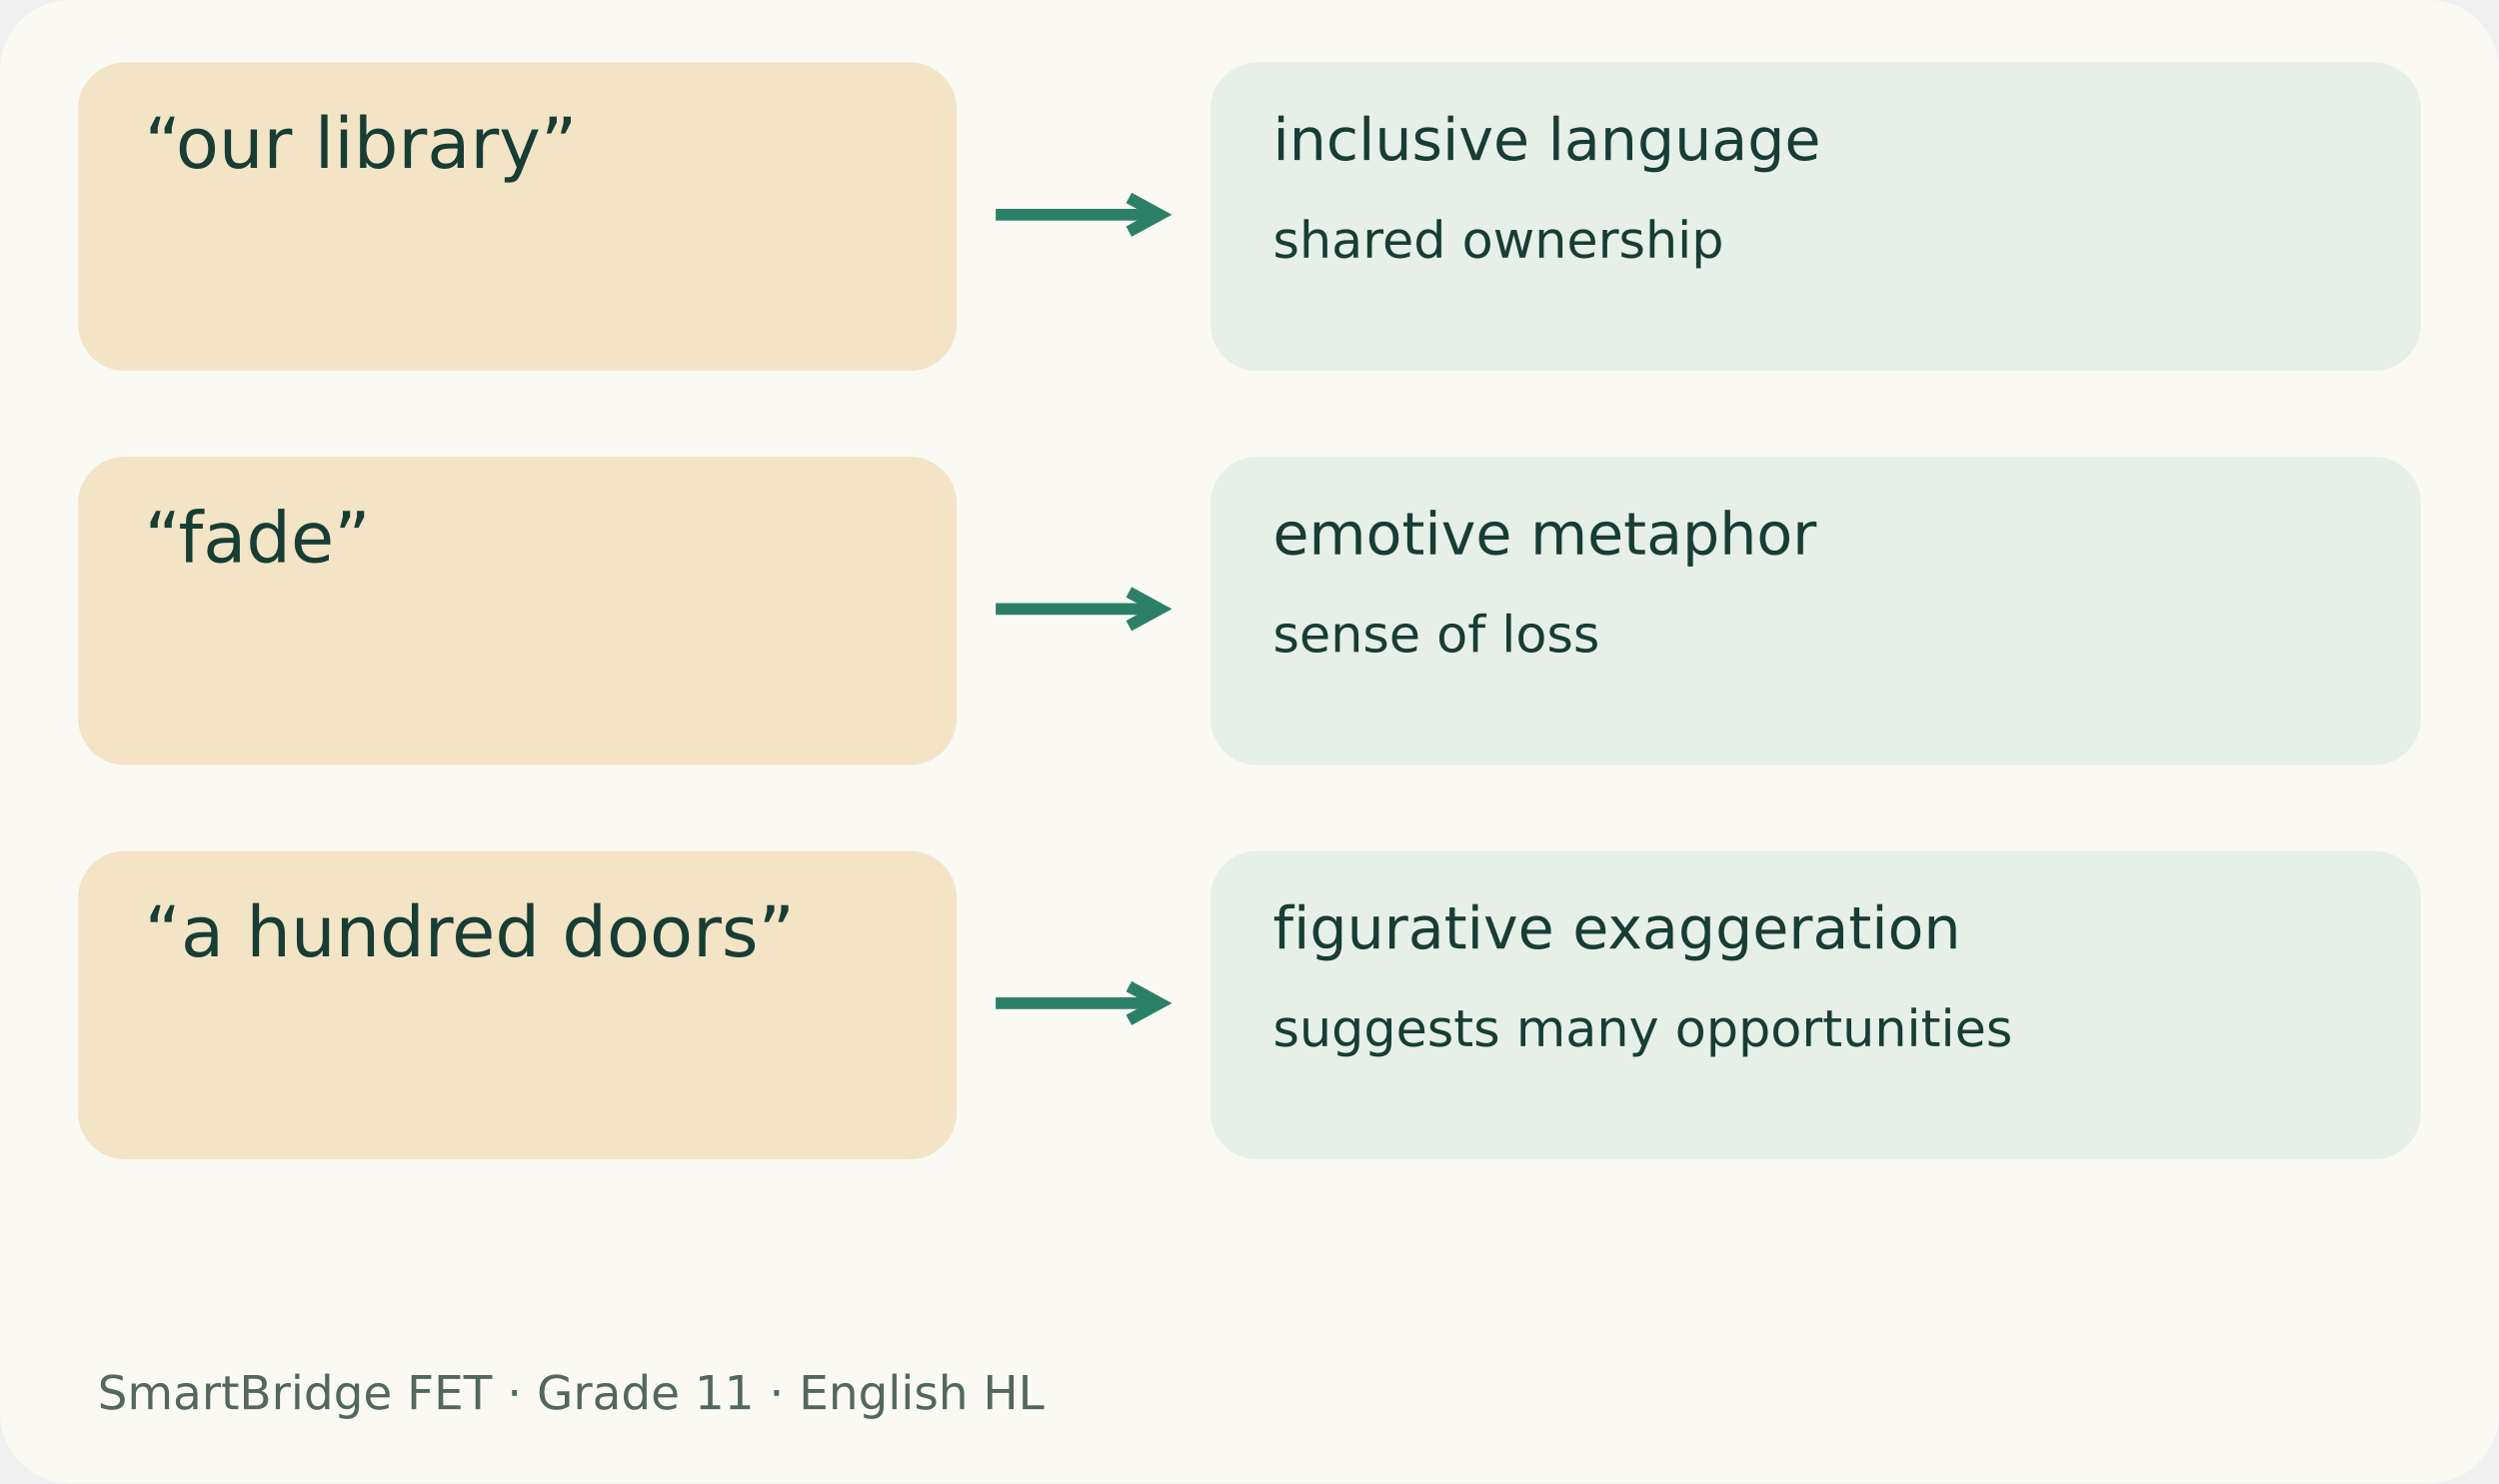
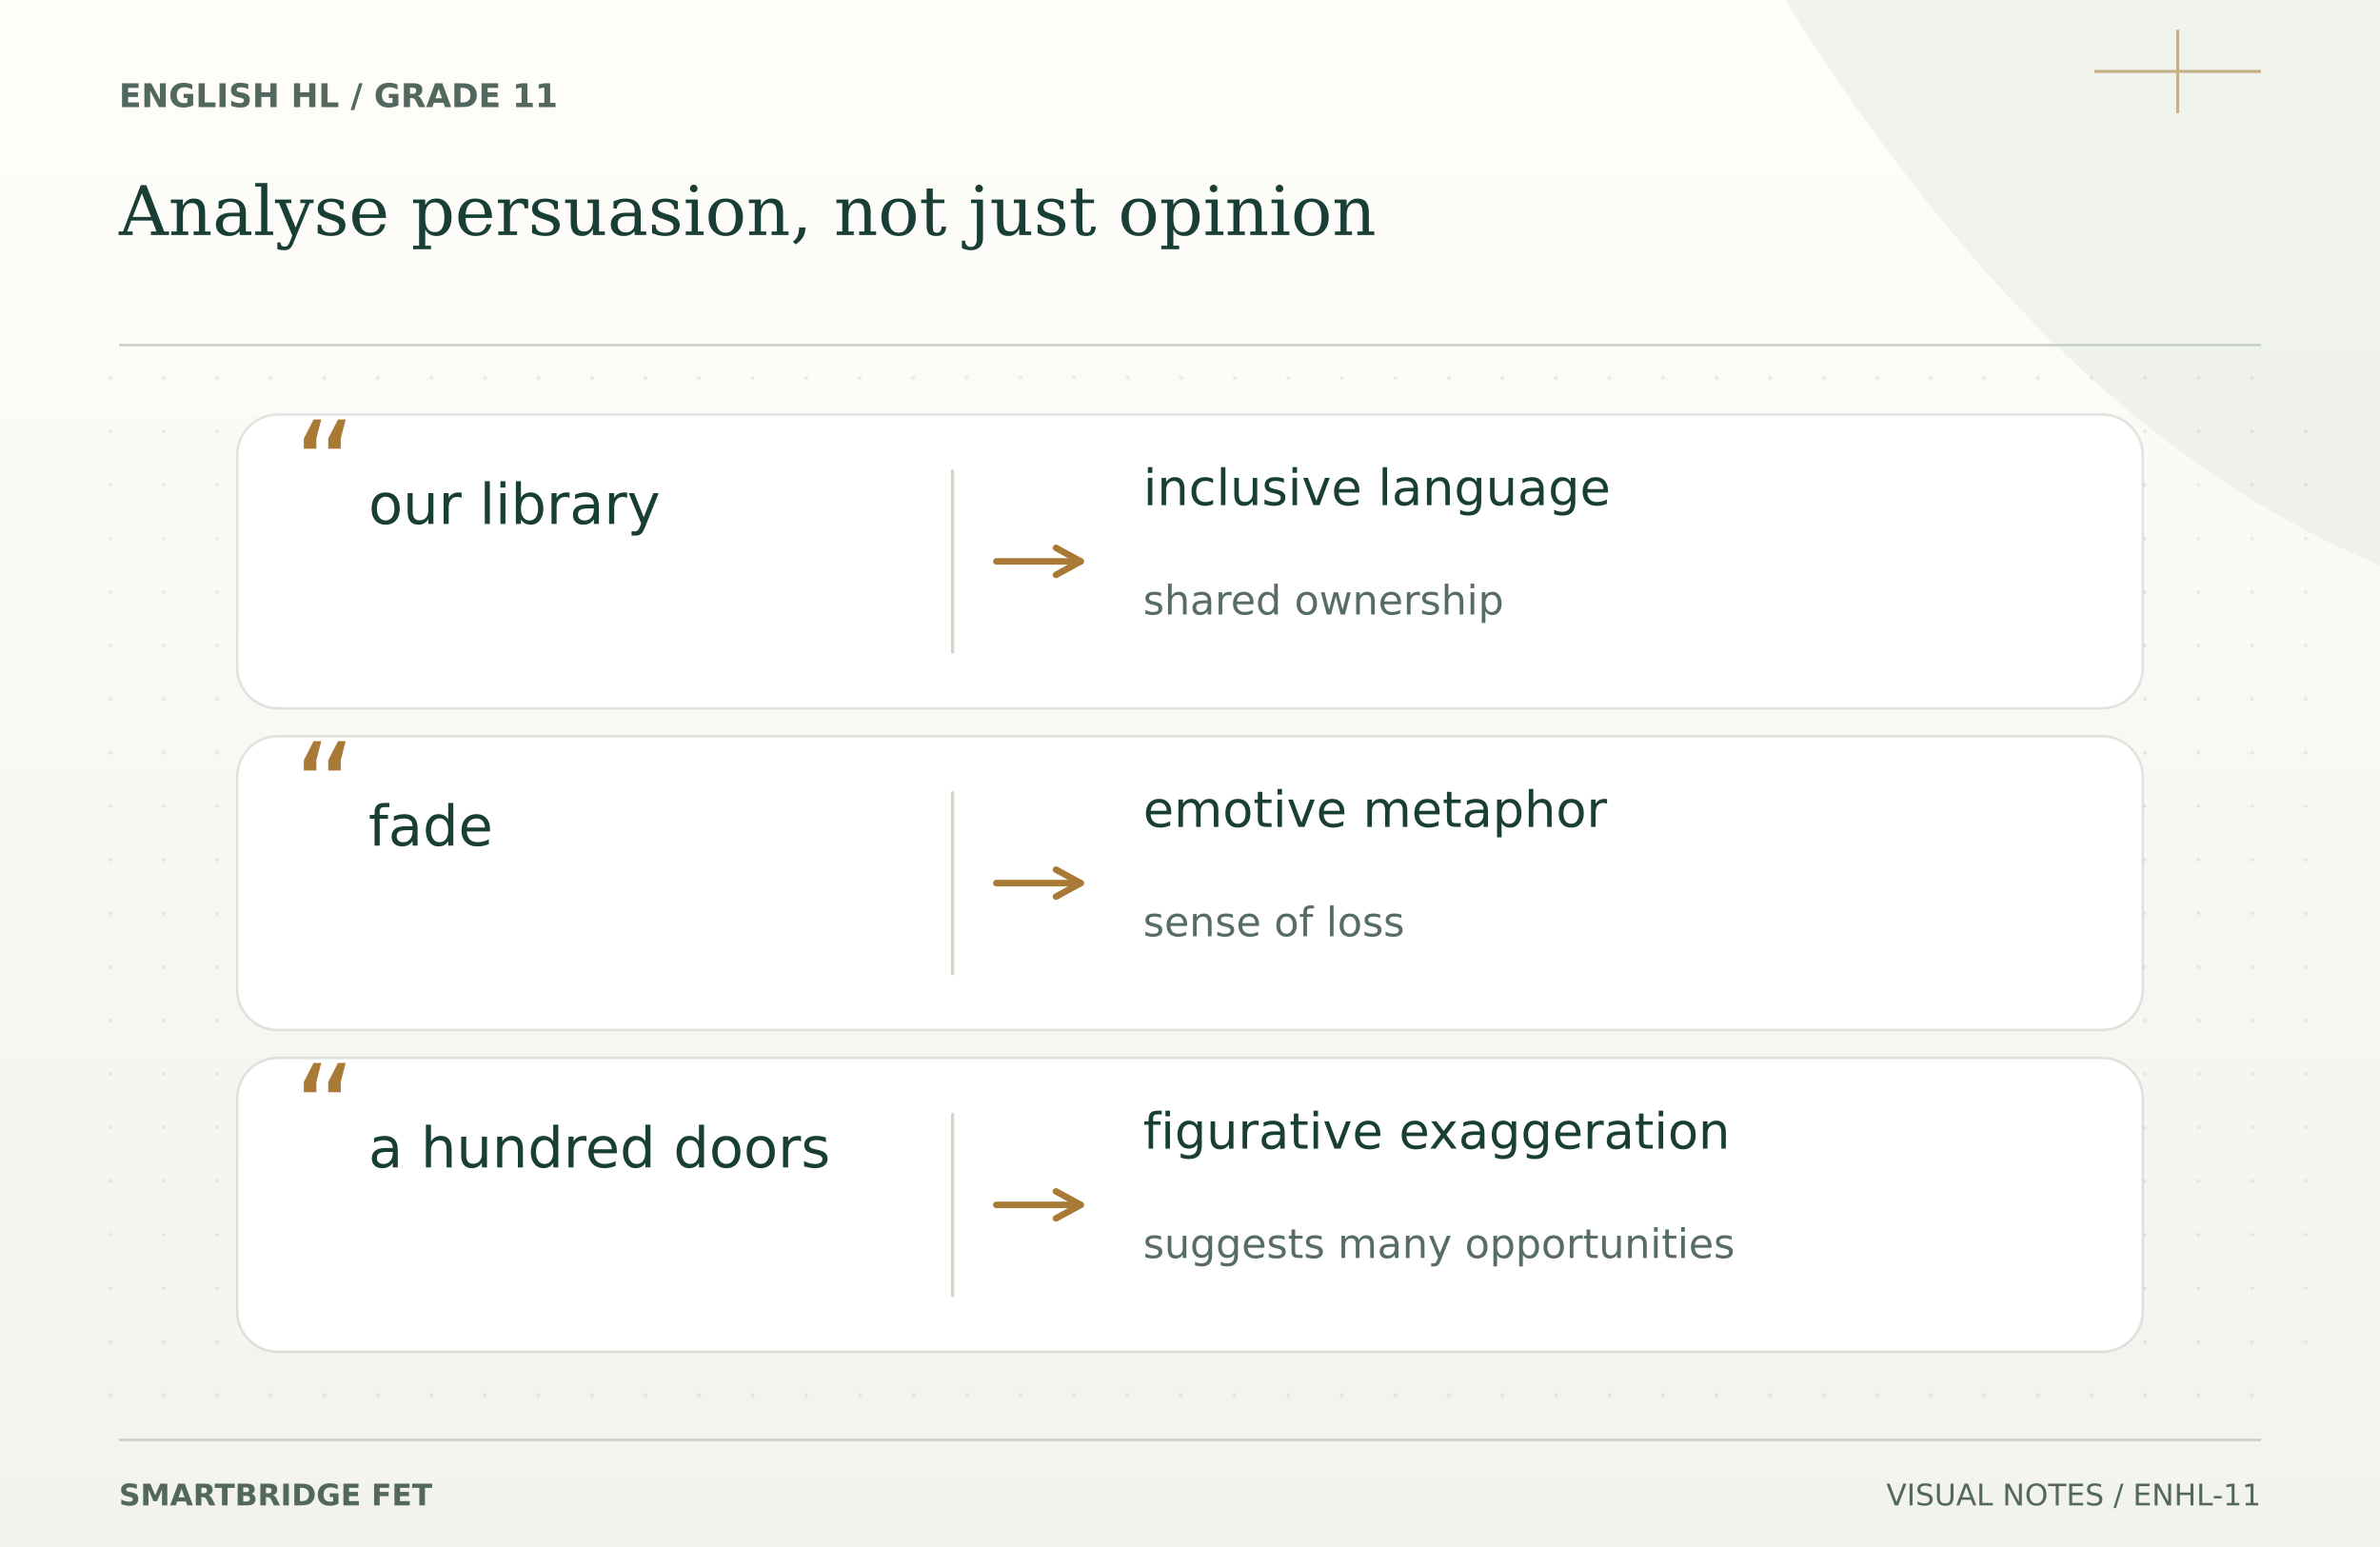
- <svg xmlns="http://www.w3.org/2000/svg" viewBox="0 0 640 380" role="img" aria-labelledby="title desc">
-   <rect width="640" height="380" rx="18" fill="#faf9f4" />
+ <svg xmlns="http://www.w3.org/2000/svg" width="1600" height="1040" viewBox="0 0 800 520" role="img" aria-labelledby="title desc">
+   <defs>
+     <linearGradient id="paper" x2="0" y2="1">
+       <stop stop-color="#fffefa" />
+       <stop offset="1" stop-color="#f2f3ec" />
+     </linearGradient>
+     <linearGradient id="forest" x2=".8" y2="1">
+       <stop stop-color="#3d806b" />
+       <stop offset="1" stop-color="#183f35" />
+     </linearGradient>
+     <linearGradient id="sage" x2=".8" y2="1">
+       <stop stop-color="#f0f5ee" />
+       <stop offset="1" stop-color="#e0eadd" />
+     </linearGradient>
+     <linearGradient id="brass" x2="1" y2="1">
+       <stop stop-color="#c7a36a" />
+       <stop offset="1" stop-color="#98703b" />
+     </linearGradient>
+     <linearGradient id="cell" x2="1" y2="1">
+       <stop stop-color="#d7e6bf" />
+       <stop offset="1" stop-color="#9cb887" />
+     </linearGradient>
+     <linearGradient id="vacuole" x2="1" y2="1">
+       <stop stop-color="#e7f3ed" />
+       <stop offset="1" stop-color="#b7d6df" />
+     </linearGradient>
+     <radialGradient id="nucleus" cx=".3" cy=".25">
+       <stop stop-color="#e0d7ec" />
+       <stop offset="1" stop-color="#a596bd" />
+     </radialGradient>
+     <radialGradient id="sun">
+       <stop stop-color="#faf0c6" />
+       <stop offset="1" stop-color="#e6c77c" />
+     </radialGradient>
+     <linearGradient id="leaf" x2="1" y2="1">
+       <stop stop-color="#9dbb74" />
+       <stop offset=".6" stop-color="#5f9361" />
+       <stop offset="1" stop-color="#35694f" />
+     </linearGradient>
+     <pattern id="dots" width="18" height="18" patternUnits="userSpaceOnUse">
+       <circle cx="1" cy="1" r=".65" fill="#8fa491" opacity=".18" />
+     </pattern>
+   </defs>
+   <rect width="800" height="520" rx="0" fill="url(#paper)" />
+   <path d="M600 0H800V190C718 156 654 86 600 0Z" fill="#e4ebe1" opacity=".55" />
+   <rect x="20" y="122" width="760" height="350" rx="18" fill="url(#dots)" />
  <g font-family="DejaVu Sans,Arial,sans-serif">
-     <rect x="20" y="16" width="225" height="79" rx="12" fill="#f2e4c5" />
-     <text x="37" y="43" font-size="18" fill="#173d34" text-anchor="start" font-weight="normal">“our library”</text>
-     <path d="M255,55 L297,55" stroke="#2d8068" stroke-width="3" fill="none" />
-     <polyline points="289.102,59.315 297,55 289.102,50.685" stroke="#2d8068" stroke-width="3" fill="none" />
-     <rect x="310" y="16" width="310" height="79" rx="12" fill="#e6efe8" />
-     <text x="326" y="41" font-size="15" fill="#173d34" text-anchor="start" font-weight="normal">inclusive language</text>
-     <text x="326" y="66" font-size="13" fill="#173d34" text-anchor="start" font-weight="normal">shared ownership</text>
-     <rect x="20" y="117" width="225" height="79" rx="12" fill="#f2e4c5" />
-     <text x="37" y="144" font-size="18" fill="#173d34" text-anchor="start" font-weight="normal">“fade”</text>
-     <path d="M255,156 L297,156" stroke="#2d8068" stroke-width="3" fill="none" />
-     <polyline points="289.102,160.315 297,156 289.102,151.685" stroke="#2d8068" stroke-width="3" fill="none" />
-     <rect x="310" y="117" width="310" height="79" rx="12" fill="#e6efe8" />
-     <text x="326" y="142" font-size="15" fill="#173d34" text-anchor="start" font-weight="normal">emotive metaphor</text>
-     <text x="326" y="167" font-size="13" fill="#173d34" text-anchor="start" font-weight="normal">sense of loss</text>
-     <rect x="20" y="218" width="225" height="79" rx="12" fill="#f2e4c5" />
-     <text x="37" y="245" font-size="18" fill="#173d34" text-anchor="start" font-weight="normal">“a hundred doors”</text>
-     <path d="M255,257 L297,257" stroke="#2d8068" stroke-width="3" fill="none" />
-     <polyline points="289.102,261.315 297,257 289.102,252.685" stroke="#2d8068" stroke-width="3" fill="none" />
-     <rect x="310" y="218" width="310" height="79" rx="12" fill="#e6efe8" />
-     <text x="326" y="243" font-size="15" fill="#173d34" text-anchor="start" font-weight="normal">figurative exaggeration</text>
-     <text x="326" y="268" font-size="13" fill="#173d34" text-anchor="start" font-weight="normal">suggests many opportunities</text>
-     <text x="25" y="361" font-size="12" fill="#52675e" text-anchor="start" font-weight="normal">SmartBridge FET · Grade 11 · English HL</text>
+     <text x="40" y="36" font-size="11" fill="#52675e" text-anchor="start" font-weight="bold">ENGLISH HL  /  GRADE 11</text>
+     <path d="M704 24H760M732 10V38" stroke="#ae8a50" stroke-width="1" opacity=".65" />
+     <g font-family="Georgia,DejaVu Serif,serif">
+       <text x="40" y="79" font-size="23" fill="#193e36" text-anchor="start" font-weight="normal">Analyse persuasion, not just opinion</text>
+     </g>
+     <path d="M40 116H760" stroke="#c6d0c0" stroke-width=".8" />
+     <g transform="translate(64 132) scale(1.05)">
+       <rect x="15" y="7" width="610" height="94" rx="13" fill="#ffffff" stroke="#193e36" stroke-opacity=".13" stroke-width=".8" />
+       <text x="33" y="37" font-size="39" fill="#a97936" text-anchor="start" font-weight="normal">“</text>
+       <text x="57" y="42" font-size="18" fill="#193e36" text-anchor="start" font-weight="normal">our library</text>
+       <path d="M244,25 L244,83" stroke="#d9d3c3" stroke-width="1" stroke-linecap="round" fill="none" />
+       <path d="M258,54 L285,54" stroke="#a97936" stroke-width="2.1" stroke-linecap="round" fill="none" />
+       <polyline points="277.102,58.315 285,54 277.102,49.685" stroke="#a97936" stroke-width="2.1" stroke-linecap="round" stroke-linejoin="round" fill="none" />
+       <text x="305" y="36" font-size="16" fill="#193e36" text-anchor="start" font-weight="normal">inclusive language</text>
+       <text x="305" y="71" font-size="13" fill="#576d62" text-anchor="start" font-weight="normal">shared ownership</text>
+       <rect x="15" y="110" width="610" height="94" rx="13" fill="#ffffff" stroke="#193e36" stroke-opacity=".13" stroke-width=".8" />
+       <text x="33" y="140" font-size="39" fill="#a97936" text-anchor="start" font-weight="normal">“</text>
+       <text x="57" y="145" font-size="18" fill="#193e36" text-anchor="start" font-weight="normal">fade</text>
+       <path d="M244,128 L244,186" stroke="#d9d3c3" stroke-width="1" stroke-linecap="round" fill="none" />
+       <path d="M258,157 L285,157" stroke="#a97936" stroke-width="2.1" stroke-linecap="round" fill="none" />
+       <polyline points="277.102,161.315 285,157 277.102,152.685" stroke="#a97936" stroke-width="2.1" stroke-linecap="round" stroke-linejoin="round" fill="none" />
+       <text x="305" y="139" font-size="16" fill="#193e36" text-anchor="start" font-weight="normal">emotive metaphor</text>
+       <text x="305" y="174" font-size="13" fill="#576d62" text-anchor="start" font-weight="normal">sense of loss</text>
+       <rect x="15" y="213" width="610" height="94" rx="13" fill="#ffffff" stroke="#193e36" stroke-opacity=".13" stroke-width=".8" />
+       <text x="33" y="243" font-size="39" fill="#a97936" text-anchor="start" font-weight="normal">“</text>
+       <text x="57" y="248" font-size="18" fill="#193e36" text-anchor="start" font-weight="normal">a hundred doors</text>
+       <path d="M244,231 L244,289" stroke="#d9d3c3" stroke-width="1" stroke-linecap="round" fill="none" />
+       <path d="M258,260 L285,260" stroke="#a97936" stroke-width="2.1" stroke-linecap="round" fill="none" />
+       <polyline points="277.102,264.315 285,260 277.102,255.685" stroke="#a97936" stroke-width="2.1" stroke-linecap="round" stroke-linejoin="round" fill="none" />
+       <text x="305" y="242" font-size="16" fill="#193e36" text-anchor="start" font-weight="normal">figurative exaggeration</text>
+       <text x="305" y="277" font-size="13" fill="#576d62" text-anchor="start" font-weight="normal">suggests many opportunities</text>
+     </g>
+     <path d="M40 484H760" stroke="#c6d0c0" stroke-width=".8" />
+     <text x="40" y="506" font-size="10" fill="#52675e" text-anchor="start" font-weight="bold">SMARTBRIDGE FET</text>
+     <text x="760" y="506" font-size="10" fill="#52675e" text-anchor="end" font-weight="normal">VISUAL NOTES  /  ENHL-11</text>
  </g>
</svg>
